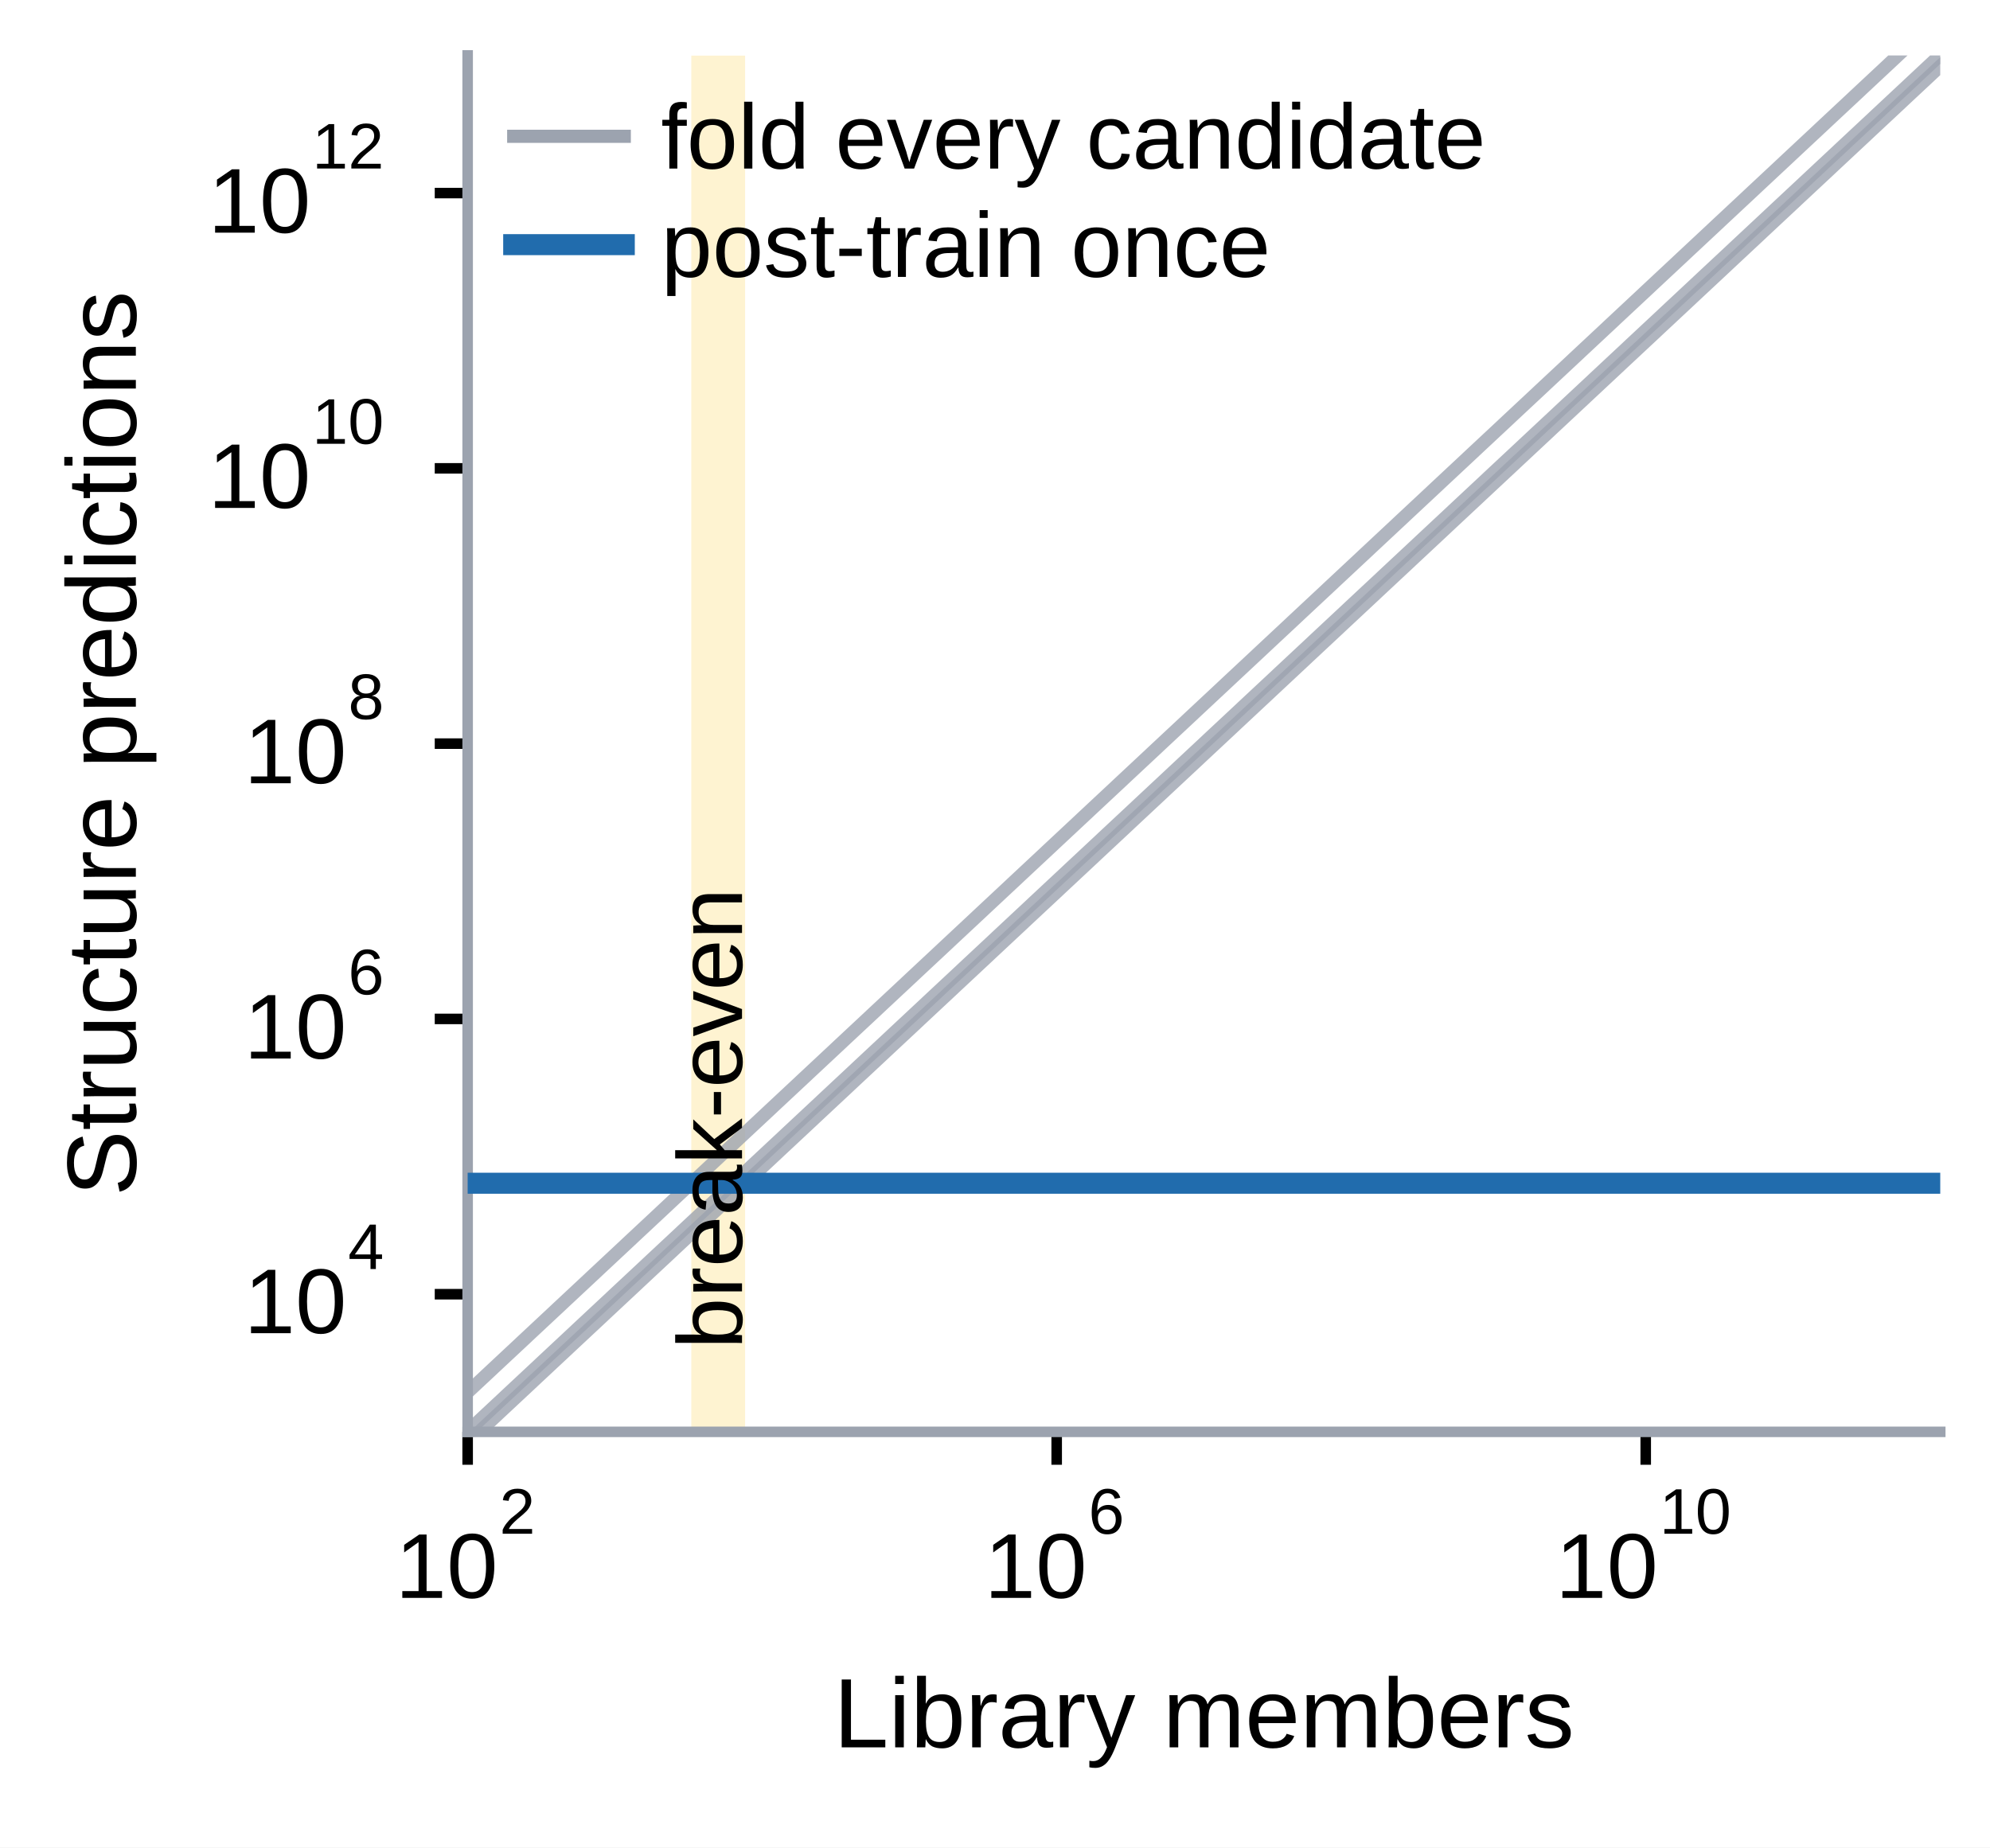
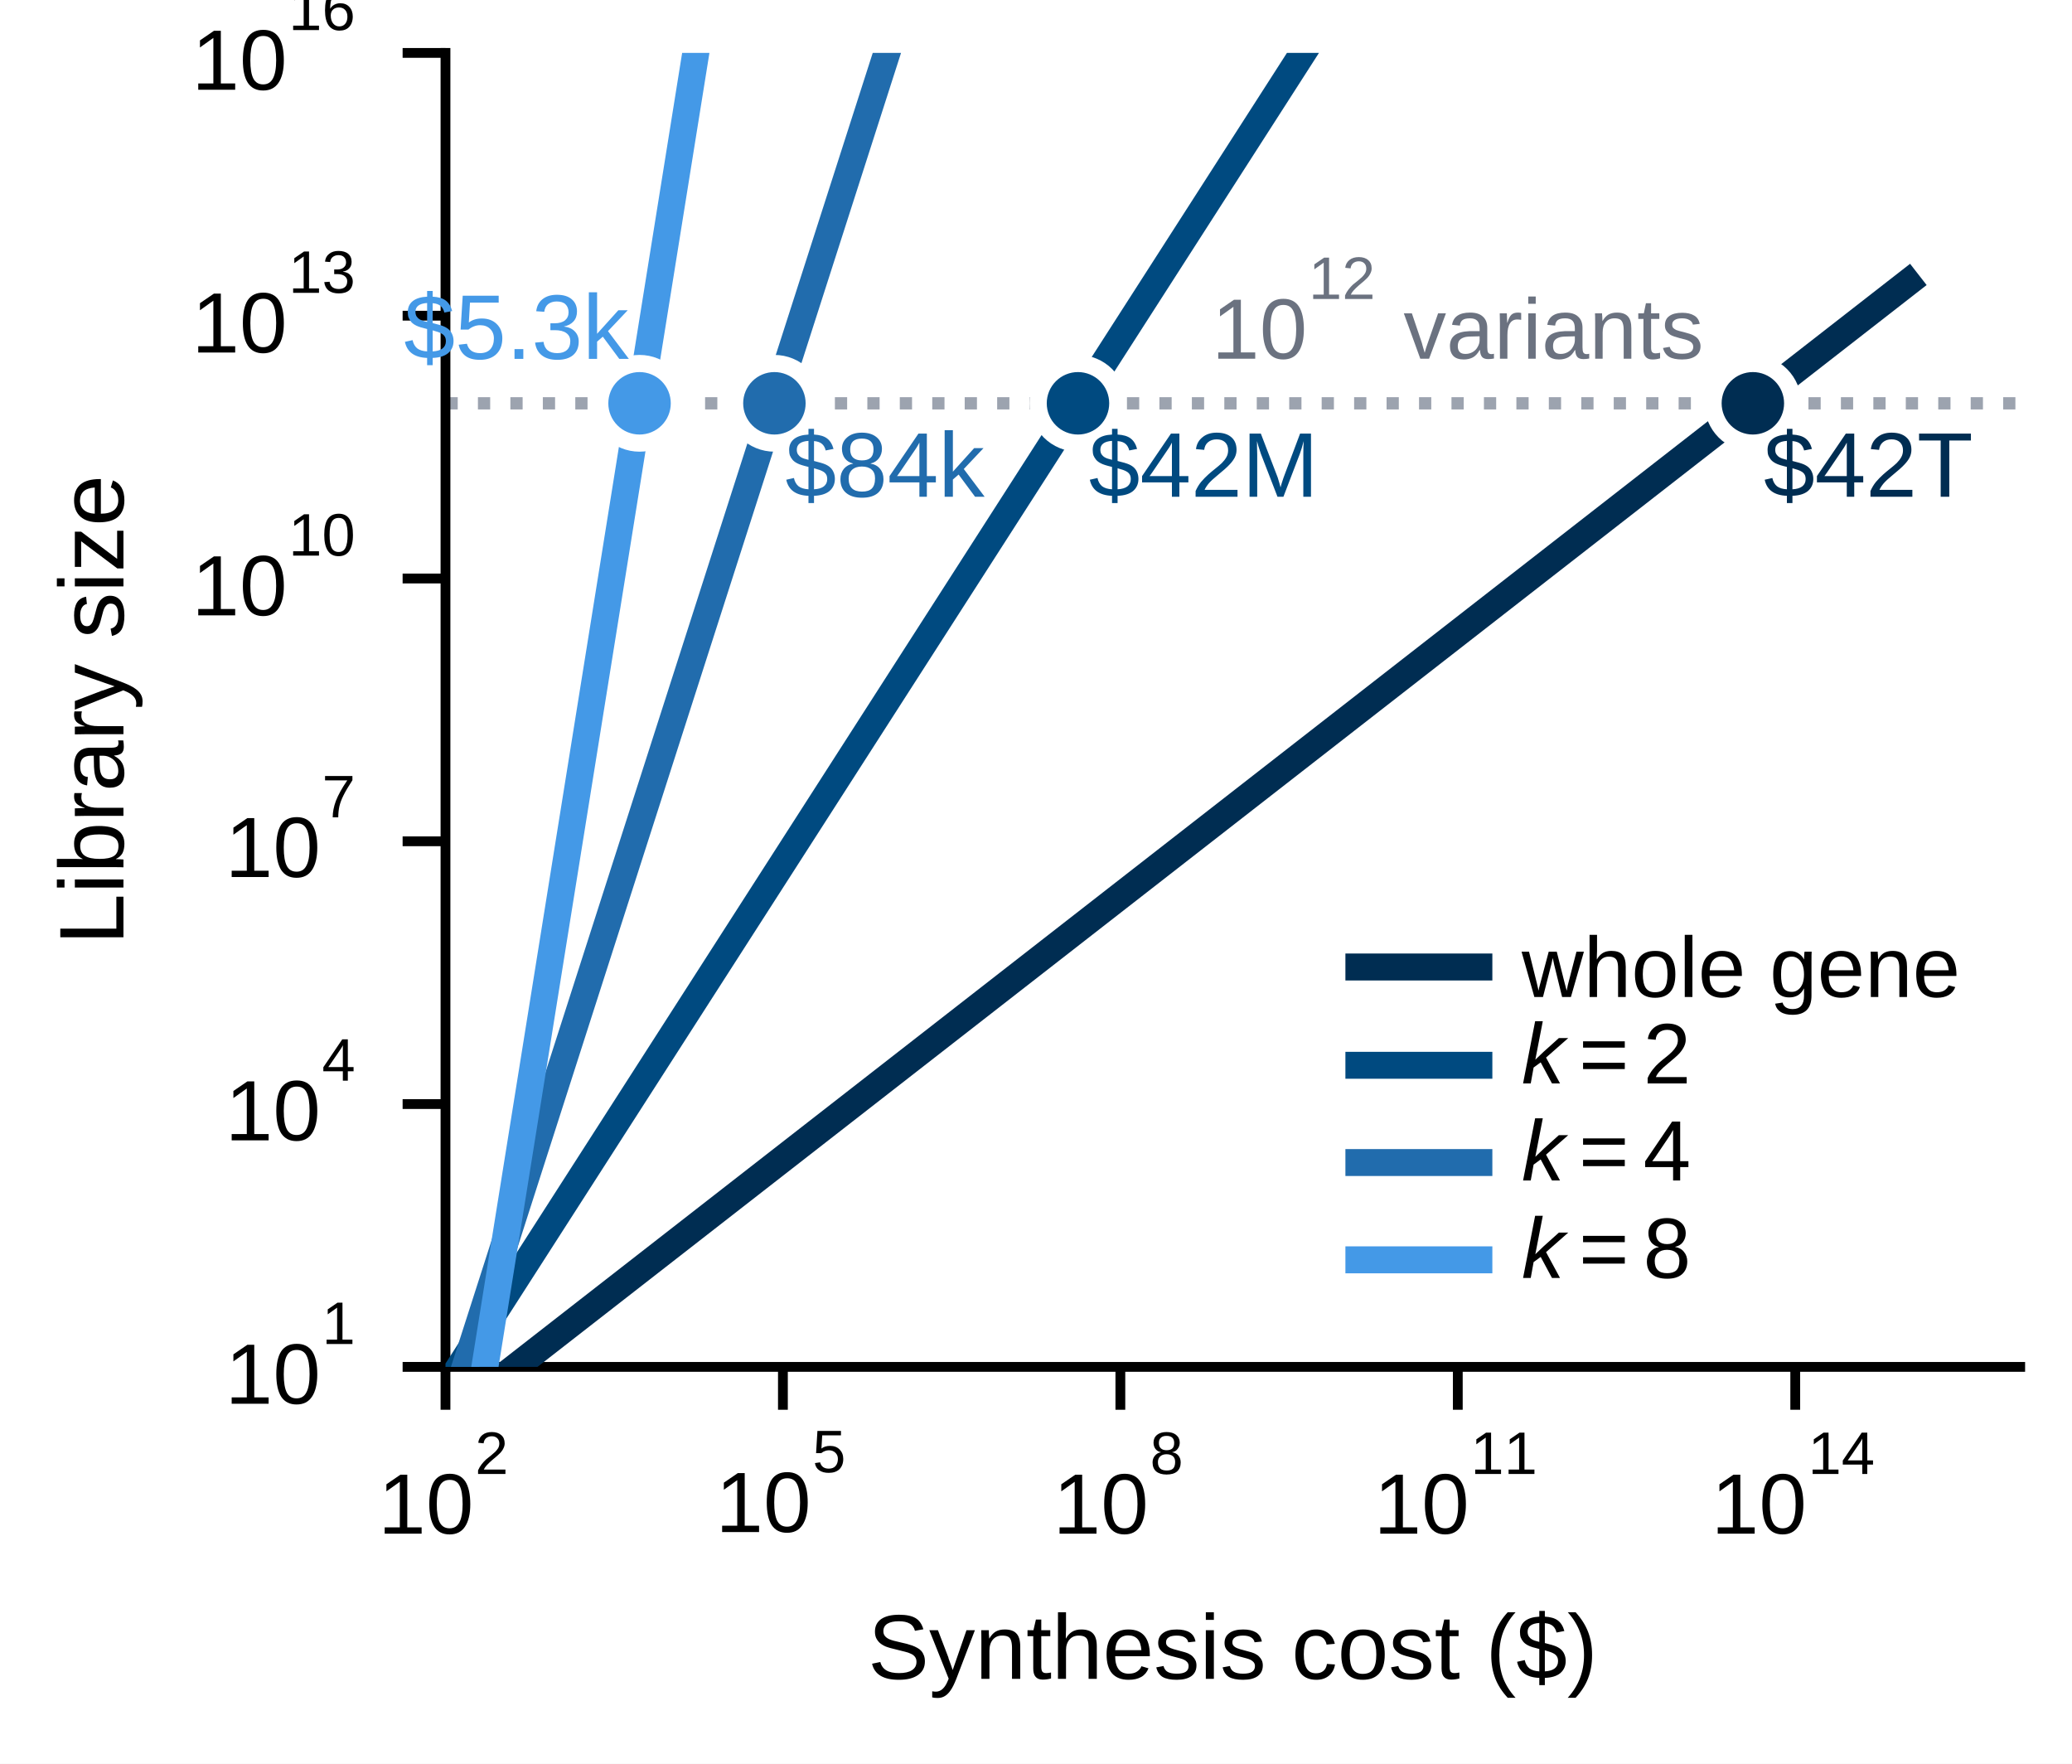
- <svg xmlns="http://www.w3.org/2000/svg" xmlns:xlink="http://www.w3.org/1999/xlink" width="151.2pt" height="140.4pt" viewBox="0 0 151.2 140.4" version="1.1">
+ <svg xmlns="http://www.w3.org/2000/svg" xmlns:xlink="http://www.w3.org/1999/xlink" width="169.2pt" height="144pt" viewBox="0 0 169.2 144" version="1.1">
  <defs>
    <style type="text/css">*{stroke-linejoin: round; stroke-linecap: butt}</style>
  </defs>
  <g id="figure_1">
    <g id="patch_1">
-       <path d="M 0 140.4  L 151.2 140.4  L 151.2 0  L 0 0  z " style="fill: #ffffff" />
+       <path d="M 0 144  L 169.2 144  L 169.2 0  L 0 0  z " style="fill: #ffffff" />
    </g>
    <g id="axes_1">
      <g id="patch_2">
-         <path d="M 35.532 108.81  L 147.42 108.81  L 147.42 4.212  L 35.532 4.212  z " style="fill: #ffffff" />
-       </g>
-       <g id="patch_3">
-         <path d="M 52.526 108.81  L 56.611 108.81  L 56.611 4.212  L 52.526 4.212  z " clip-path="url(#p139e938a22)" style="fill: #fac72c; opacity: 0.22" />
+         <path d="M 36.378 111.6  L 164.97 111.6  L 164.97 4.32  L 36.378 4.32  z " style="fill: #ffffff" />
      </g>
      <g id="matplotlib.axis_1">
        <g id="xtick_1">
          <g id="line2d_1">
            <defs>
-               <path id="m7b9c05b1e6" d="M 0 0  L 0 2.5  " style="stroke: #000000; stroke-width: 0.8" />
+               <path id="m4c68883d03" d="M 0 0  L 0 3.5  " style="stroke: #000000; stroke-width: 0.8" />
            </defs>
            <g>
-               <use xlink:href="#m7b9c05b1e6" x="35.532" y="108.81" style="stroke: #000000; stroke-width: 0.8" />
+               <use xlink:href="#m4c68883d03" x="36.378" y="111.6" style="stroke: #000000; stroke-width: 0.8" />
            </g>
          </g>
          <g id="text_1">
-             <g transform="translate(30.037 122.0288)">
+             <g transform="translate(30.883 125.8187)">
              <text>
                <tspan x="0" y="-0.6" style="font-size: 7px; font-family: 'Arial'">1</tspan>
                <tspan x="3.893" y="-0.6" style="font-size: 7px; font-family: 'Arial'">0</tspan>
                <tspan x="7.908" y="-5.478" style="font-size: 4.9px; font-family: 'Arial'">2</tspan>
              </text>
            </g>
          </g>
        </g>
        <g id="xtick_2">
          <g id="line2d_2">
            <g>
-               <use xlink:href="#m7b9c05b1e6" x="80.287" y="108.81" style="stroke: #000000; stroke-width: 0.8" />
+               <use xlink:href="#m4c68883d03" x="63.933" y="111.6" style="stroke: #000000; stroke-width: 0.8" />
            </g>
          </g>
          <g id="text_2">
-             <g transform="translate(74.7922 122.0288)">
-               <text>
-                 <tspan x="0" y="-0.6" style="font-size: 7px; font-family: 'Arial'">1</tspan>
-                 <tspan x="3.893" y="-0.6" style="font-size: 7px; font-family: 'Arial'">0</tspan>
-                 <tspan x="7.908" y="-5.478" style="font-size: 4.9px; font-family: 'Arial'">6</tspan>
+             <g transform="translate(58.43843 125.7488)">
+               <text>
+                 <tspan x="0" y="-0.665" style="font-size: 7px; font-family: 'Arial'">1</tspan>
+                 <tspan x="3.893" y="-0.665" style="font-size: 7px; font-family: 'Arial'">0</tspan>
+                 <tspan x="7.908" y="-5.544" style="font-size: 4.9px; font-family: 'Arial'">5</tspan>
              </text>
            </g>
          </g>
        </g>
        <g id="xtick_3">
          <g id="line2d_3">
            <g>
-               <use xlink:href="#m7b9c05b1e6" x="125.042" y="108.81" style="stroke: #000000; stroke-width: 0.8" />
+               <use xlink:href="#m4c68883d03" x="91.489" y="111.6" style="stroke: #000000; stroke-width: 0.8" />
            </g>
          </g>
          <g id="text_3">
-             <g transform="translate(118.1824 122.0288)">
-               <text>
-                 <tspan x="0" y="-0.6" style="font-size: 7px; font-family: 'Arial'">1</tspan>
-                 <tspan x="3.893" y="-0.6" style="font-size: 7px; font-family: 'Arial'">0</tspan>
-                 <tspan x="7.908" y="-5.478" style="font-size: 4.9px; font-family: 'Arial'">1</tspan>
-                 <tspan x="10.633" y="-5.478" style="font-size: 4.9px; font-family: 'Arial'">0</tspan>
-               </text>
-             </g>
-           </g>
-         </g>
-         <g id="text_4">
-           <text style="font-size: 7.5px; font-family: 'Arial', 'Liberation Sans', 'Nimbus Sans', 'DejaVu Sans', sans-serif; text-anchor: middle" x="91.476" y="132.788" transform="rotate(-0 91.476 132.7884)">Library members</text>
+             <g transform="translate(85.99386 125.8187)">
+               <text>
+                 <tspan x="0" y="-0.6" style="font-size: 7px; font-family: 'Arial'">1</tspan>
+                 <tspan x="3.893" y="-0.6" style="font-size: 7px; font-family: 'Arial'">0</tspan>
+                 <tspan x="7.908" y="-5.478" style="font-size: 4.9px; font-family: 'Arial'">8</tspan>
+               </text>
+             </g>
+           </g>
+         </g>
+         <g id="xtick_4">
+           <g id="line2d_4">
+             <g>
+               <use xlink:href="#m4c68883d03" x="119.044" y="111.6" style="stroke: #000000; stroke-width: 0.8" />
+             </g>
+           </g>
+           <g id="text_4">
+             <g transform="translate(112.1843 125.8187)">
+               <text>
+                 <tspan x="0" y="-0.6" style="font-size: 7px; font-family: 'Arial'">1</tspan>
+                 <tspan x="3.893" y="-0.6" style="font-size: 7px; font-family: 'Arial'">0</tspan>
+                 <tspan x="7.908" y="-5.478" style="font-size: 4.9px; font-family: 'Arial'">1</tspan>
+                 <tspan x="10.633" y="-5.478" style="font-size: 4.9px; font-family: 'Arial'">1</tspan>
+               </text>
+             </g>
+           </g>
+         </g>
+         <g id="xtick_5">
+           <g id="line2d_5">
+             <g>
+               <use xlink:href="#m4c68883d03" x="146.6" y="111.6" style="stroke: #000000; stroke-width: 0.8" />
+             </g>
+           </g>
+           <g id="text_5">
+             <g transform="translate(139.7397 125.8187)">
+               <text>
+                 <tspan x="0" y="-0.6" style="font-size: 7px; font-family: 'Arial'">1</tspan>
+                 <tspan x="3.893" y="-0.6" style="font-size: 7px; font-family: 'Arial'">0</tspan>
+                 <tspan x="7.908" y="-5.478" style="font-size: 4.9px; font-family: 'Arial'">1</tspan>
+                 <tspan x="10.633" y="-5.478" style="font-size: 4.9px; font-family: 'Arial'">4</tspan>
+               </text>
+             </g>
+           </g>
+         </g>
+         <g id="text_6">
+           <text style="font-size: 7.5px; font-family: 'Arial', 'Liberation Sans', 'Nimbus Sans', 'DejaVu Sans', sans-serif; text-anchor: middle" x="100.674" y="137.073" transform="rotate(-0 100.674 137.0729)">Synthesis cost ($)</text>
        </g>
      </g>
      <g id="matplotlib.axis_2">
        <g id="ytick_1">
-           <g id="line2d_4">
+           <g id="line2d_6">
            <defs>
-               <path id="m2e68c546aa" d="M 0 0  L -2.5 0  " style="stroke: #000000; stroke-width: 0.8" />
+               <path id="m0f497976f3" d="M 0 0  L -3.5 0  " style="stroke: #000000; stroke-width: 0.8" />
            </defs>
            <g>
-               <use xlink:href="#m2e68c546aa" x="35.532" y="98.35" style="stroke: #000000; stroke-width: 0.8" />
-             </g>
-           </g>
-           <g id="text_5">
-             <g transform="translate(18.542 101.9246)">
+               <use xlink:href="#m0f497976f3" x="36.378" y="111.6" style="stroke: #000000; stroke-width: 0.8" />
+             </g>
+           </g>
+           <g id="text_7">
+             <g transform="translate(18.388 115.2094)">
+               <text>
+                 <tspan x="0" y="-0.6" style="font-size: 7px; font-family: 'Arial'">1</tspan>
+                 <tspan x="3.893" y="-0.6" style="font-size: 7px; font-family: 'Arial'">0</tspan>
+                 <tspan x="7.908" y="-5.478" style="font-size: 4.9px; font-family: 'Arial'">1</tspan>
+               </text>
+             </g>
+           </g>
+         </g>
+         <g id="ytick_2">
+           <g id="line2d_7">
+             <g>
+               <use xlink:href="#m0f497976f3" x="36.378" y="90.144" style="stroke: #000000; stroke-width: 0.8" />
+             </g>
+           </g>
+           <g id="text_8">
+             <g transform="translate(18.388 93.71837)">
              <text>
                <tspan x="0" y="-0.611" style="font-size: 7px; font-family: 'Arial'">1</tspan>
                <tspan x="3.893" y="-0.611" style="font-size: 7px; font-family: 'Arial'">0</tspan>
                <tspan x="7.908" y="-5.489" style="font-size: 4.9px; font-family: 'Arial'">4</tspan>
              </text>
            </g>
          </g>
        </g>
-         <g id="ytick_2">
-           <g id="line2d_5">
-             <g>
-               <use xlink:href="#m2e68c546aa" x="35.532" y="77.431" style="stroke: #000000; stroke-width: 0.8" />
-             </g>
-           </g>
-           <g id="text_6">
-             <g transform="translate(18.542 81.03997)">
-               <text>
-                 <tspan x="0" y="-0.6" style="font-size: 7px; font-family: 'Arial'">1</tspan>
-                 <tspan x="3.893" y="-0.6" style="font-size: 7px; font-family: 'Arial'">0</tspan>
-                 <tspan x="7.908" y="-5.478" style="font-size: 4.9px; font-family: 'Arial'">6</tspan>
-               </text>
-             </g>
-           </g>
-         </g>
        <g id="ytick_3">
-           <g id="line2d_6">
-             <g>
-               <use xlink:href="#m2e68c546aa" x="35.532" y="56.511" style="stroke: #000000; stroke-width: 0.8" />
-             </g>
-           </g>
-           <g id="text_7">
-             <g transform="translate(18.542 60.12038)">
-               <text>
-                 <tspan x="0" y="-0.6" style="font-size: 7px; font-family: 'Arial'">1</tspan>
-                 <tspan x="3.893" y="-0.6" style="font-size: 7px; font-family: 'Arial'">0</tspan>
-                 <tspan x="7.908" y="-5.478" style="font-size: 4.9px; font-family: 'Arial'">8</tspan>
+           <g id="line2d_8">
+             <g>
+               <use xlink:href="#m0f497976f3" x="36.378" y="68.688" style="stroke: #000000; stroke-width: 0.8" />
+             </g>
+           </g>
+           <g id="text_9">
+             <g transform="translate(18.388 72.26238)">
+               <text>
+                 <tspan x="0" y="-0.654" style="font-size: 7px; font-family: 'Arial'">1</tspan>
+                 <tspan x="3.893" y="-0.654" style="font-size: 7px; font-family: 'Arial'">0</tspan>
+                 <tspan x="7.908" y="-5.533" style="font-size: 4.9px; font-family: 'Arial'">7</tspan>
              </text>
            </g>
          </g>
        </g>
        <g id="ytick_4">
-           <g id="line2d_7">
-             <g>
-               <use xlink:href="#m2e68c546aa" x="35.532" y="35.591" style="stroke: #000000; stroke-width: 0.8" />
-             </g>
-           </g>
-           <g id="text_8">
-             <g transform="translate(15.812 39.20078)">
+           <g id="line2d_9">
+             <g>
+               <use xlink:href="#m0f497976f3" x="36.378" y="47.232" style="stroke: #000000; stroke-width: 0.8" />
+             </g>
+           </g>
+           <g id="text_10">
+             <g transform="translate(15.658 50.84137)">
              <text>
                <tspan x="0" y="-0.6" style="font-size: 7px; font-family: 'Arial'">1</tspan>
                <tspan x="3.893" y="-0.6" style="font-size: 7px; font-family: 'Arial'">0</tspan>
                <tspan x="7.908" y="-5.478" style="font-size: 4.9px; font-family: 'Arial'">1</tspan>
                <tspan x="10.633" y="-5.478" style="font-size: 4.9px; font-family: 'Arial'">0</tspan>
              </text>
            </g>
          </g>
        </g>
        <g id="ytick_5">
-           <g id="line2d_8">
-             <g>
-               <use xlink:href="#m2e68c546aa" x="35.532" y="14.672" style="stroke: #000000; stroke-width: 0.8" />
-             </g>
-           </g>
-           <g id="text_9">
-             <g transform="translate(15.812 18.28118)">
-               <text>
-                 <tspan x="0" y="-0.6" style="font-size: 7px; font-family: 'Arial'">1</tspan>
-                 <tspan x="3.893" y="-0.6" style="font-size: 7px; font-family: 'Arial'">0</tspan>
-                 <tspan x="7.908" y="-5.478" style="font-size: 4.9px; font-family: 'Arial'">1</tspan>
-                 <tspan x="10.633" y="-5.478" style="font-size: 4.9px; font-family: 'Arial'">2</tspan>
-               </text>
-             </g>
-           </g>
-         </g>
-         <g id="text_10">
-           <text style="font-size: 7.5px; font-family: 'Arial', 'Liberation Sans', 'Nimbus Sans', 'DejaVu Sans', sans-serif; text-anchor: middle" x="10.321" y="56.511" transform="rotate(-90 10.32137 56.511)">Structure predictions</text>
-         </g>
-       </g>
-       <g id="line2d_9">
-         <path d="M 35.532 105.804  L 147.42 1.206  L 147.42 1.206  " clip-path="url(#p139e938a22)" style="fill: none; stroke: #9ca3af; stroke-opacity: 0.8; stroke-linecap: square" />
-       </g>
-       <g id="line2d_10">
-         <path d="M 35.532 108.774  L 147.42 4.176  L 147.42 4.176  " clip-path="url(#p139e938a22)" style="fill: none; stroke: #9ca3af; stroke-opacity: 0.8; stroke-linecap: square" />
-       </g>
-       <g id="line2d_11">
-         <path d="M 35.532 109.623  L 147.42 5.025  L 147.42 5.025  " clip-path="url(#p139e938a22)" style="fill: none; stroke: #9ca3af; stroke-opacity: 0.8; stroke-linecap: square" />
-       </g>
-       <g id="line2d_12" />
+           <g id="line2d_10">
+             <g>
+               <use xlink:href="#m0f497976f3" x="36.378" y="25.776" style="stroke: #000000; stroke-width: 0.8" />
+             </g>
+           </g>
+           <g id="text_11">
+             <g transform="translate(15.658 29.38537)">
+               <text>
+                 <tspan x="0" y="-0.6" style="font-size: 7px; font-family: 'Arial'">1</tspan>
+                 <tspan x="3.893" y="-0.6" style="font-size: 7px; font-family: 'Arial'">0</tspan>
+                 <tspan x="7.908" y="-5.478" style="font-size: 4.9px; font-family: 'Arial'">1</tspan>
+                 <tspan x="10.633" y="-5.478" style="font-size: 4.9px; font-family: 'Arial'">3</tspan>
+               </text>
+             </g>
+           </g>
+         </g>
+         <g id="ytick_6">
+           <g id="line2d_11">
+             <g>
+               <use xlink:href="#m0f497976f3" x="36.378" y="4.32" style="stroke: #000000; stroke-width: 0.8" />
+             </g>
+           </g>
+           <g id="text_12">
+             <g transform="translate(15.658 7.929375)">
+               <text>
+                 <tspan x="0" y="-0.6" style="font-size: 7px; font-family: 'Arial'">1</tspan>
+                 <tspan x="3.893" y="-0.6" style="font-size: 7px; font-family: 'Arial'">0</tspan>
+                 <tspan x="7.908" y="-5.478" style="font-size: 4.9px; font-family: 'Arial'">1</tspan>
+                 <tspan x="10.633" y="-5.478" style="font-size: 4.9px; font-family: 'Arial'">6</tspan>
+               </text>
+             </g>
+           </g>
+         </g>
+         <g id="text_13">
+           <text style="font-size: 7.5px; font-family: 'Arial', 'Liberation Sans', 'Nimbus Sans', 'DejaVu Sans', sans-serif; text-anchor: middle" x="10.079" y="57.96" transform="rotate(-90 10.07948 57.96)">Library size</text>
+         </g>
+       </g>
+       <g id="line2d_12">
+         <path d="M 36.378 32.928  L 164.97 32.928  " clip-path="url(#pa271f355f7)" style="fill: none; stroke-dasharray: 1,1.65; stroke-dashoffset: 0; stroke: #9ca3af" />
+       </g>
+       <g id="patch_3">
+         <path d="M 36.378 111.6  L 36.378 4.32  " style="fill: none; stroke: #000000; stroke-width: 0.8; stroke-linejoin: miter; stroke-linecap: square" />
+       </g>
      <g id="patch_4">
-         <path d="M 35.532 108.81  L 35.532 4.212  " style="fill: none; stroke: #9ca3af; stroke-width: 0.8; stroke-linejoin: miter; stroke-linecap: square" />
-       </g>
-       <g id="patch_5">
-         <path d="M 35.532 108.81  L 147.42 108.81  " style="fill: none; stroke: #9ca3af; stroke-width: 0.8; stroke-linejoin: miter; stroke-linecap: square" />
+         <path d="M 36.378 111.6  L 164.97 111.6  " style="fill: none; stroke: #000000; stroke-width: 0.8; stroke-linejoin: miter; stroke-linecap: square" />
      </g>
      <g id="line2d_13">
-         <path d="M 35.532 89.918  L 147.42 89.918  " clip-path="url(#p139e938a22)" style="fill: none; stroke: #216cad; stroke-width: 1.6; stroke-linecap: square" />
-       </g>
-       <g id="text_11">
-         <text style="font-size: 7px; font-family: 'Arial', 'Liberation Sans', 'Nimbus Sans', 'DejaVu Sans', sans-serif" transform="translate(56.3779 102.5126) rotate(-90)">break-even</text>
+         <path d="M 36.378 116.057  L 155.785 23.081  L 155.785 23.081  " clip-path="url(#pa271f355f7)" style="fill: none; stroke: #002d52; stroke-width: 2.2; stroke-linecap: square" />
+       </g>
+       <g id="line2d_14">
+         <path d="M 36.378 113.363  L 109.815 -1  L 109.815 -1  " clip-path="url(#pa271f355f7)" style="fill: none; stroke: #004a80; stroke-width: 2.2; stroke-linecap: square" />
+       </g>
+       <g id="line2d_15">
+         <path d="M 36.378 116.586  L 74.131 -1  L 74.131 -1  " clip-path="url(#pa271f355f7)" style="fill: none; stroke: #216cad; stroke-width: 2.2; stroke-linecap: square" />
+       </g>
+       <g id="line2d_16">
+         <path d="M 36.378 131.643  L 57.672 -1  L 57.672 -1  " clip-path="url(#pa271f355f7)" style="fill: none; stroke: #4499e7; stroke-width: 2.2; stroke-linecap: square" />
+       </g>
+       <g id="text_14">
+         <g style="fill: #6b7280" transform="translate(98.95429 29.88858)">
+           <text>
+             <tspan x="0" y="-0.6" style="font-size: 7px; font-family: 'Arial'; fill: #6b7280">1</tspan>
+             <tspan x="3.893" y="-0.6" style="font-size: 7px; font-family: 'Arial'; fill: #6b7280">0</tspan>
+             <tspan x="13.707" y="-0.6" style="font-size: 7px; font-family: 'Arial'; fill: #6b7280"> </tspan>
+             <tspan x="15.652" y="-0.6" style="font-size: 7px; font-family: 'Arial'; fill: #6b7280">v</tspan>
+             <tspan x="19.152" y="-0.6" style="font-size: 7px; font-family: 'Arial'; fill: #6b7280">a</tspan>
+             <tspan x="23.045" y="-0.6" style="font-size: 7px; font-family: 'Arial'; fill: #6b7280">r</tspan>
+             <tspan x="25.376" y="-0.6" style="font-size: 7px; font-family: 'Arial'; fill: #6b7280">i</tspan>
+             <tspan x="26.931" y="-0.6" style="font-size: 7px; font-family: 'Arial'; fill: #6b7280">a</tspan>
+             <tspan x="30.824" y="-0.6" style="font-size: 7px; font-family: 'Arial'; fill: #6b7280">n</tspan>
+             <tspan x="34.717" y="-0.6" style="font-size: 7px; font-family: 'Arial'; fill: #6b7280">t</tspan>
+             <tspan x="36.662" y="-0.6" style="font-size: 7px; font-family: 'Arial'; fill: #6b7280">s</tspan>
+             <tspan x="7.908" y="-5.478" style="font-size: 4.9px; font-family: 'Arial'; fill: #6b7280">1</tspan>
+             <tspan x="10.633" y="-5.478" style="font-size: 4.9px; font-family: 'Arial'; fill: #6b7280">2</tspan>
+           </text>
+         </g>
+       </g>
+       <g id="line2d_17">
+         <defs>
+           <path id="mb83f1a9e64" d="M 0 3.25  C 0.862 3.25 1.689 2.908 2.298 2.298  C 2.908 1.689 3.25 0.862 3.25 0  C 3.25 -0.862 2.908 -1.689 2.298 -2.298  C 1.689 -2.908 0.862 -3.25 0 -3.25  C -0.862 -3.25 -1.689 -2.908 -2.298 -2.298  C -2.908 -1.689 -3.25 -0.862 -3.25 0  C -3.25 0.862 -2.908 1.689 -2.298 2.298  C -1.689 2.908 -0.862 3.25 0 3.25  z " style="stroke: #ffffff; stroke-width: 1.4" />
+         </defs>
+         <g clip-path="url(#pa271f355f7)">
+           <use xlink:href="#mb83f1a9e64" x="52.225" y="32.928" style="fill: #4499e7; stroke: #ffffff; stroke-width: 1.4" />
+         </g>
+       </g>
+       <g id="line2d_18">
+         <defs>
+           <path id="m1545232389" d="M 0 3.25  C 0.862 3.25 1.689 2.908 2.298 2.298  C 2.908 1.689 3.25 0.862 3.25 0  C 3.25 -0.862 2.908 -1.689 2.298 -2.298  C 1.689 -2.908 0.862 -3.25 0 -3.25  C -0.862 -3.25 -1.689 -2.908 -2.298 -2.298  C -2.908 -1.689 -3.25 -0.862 -3.25 0  C -3.25 0.862 -2.908 1.689 -2.298 2.298  C -1.689 2.908 -0.862 3.25 0 3.25  z " style="stroke: #ffffff; stroke-width: 1.4" />
+         </defs>
+         <g clip-path="url(#pa271f355f7)">
+           <use xlink:href="#m1545232389" x="63.238" y="32.928" style="fill: #216cad; stroke: #ffffff; stroke-width: 1.4" />
+         </g>
+       </g>
+       <g id="line2d_19">
+         <defs>
+           <path id="me7be62d57f" d="M 0 3.25  C 0.862 3.25 1.689 2.908 2.298 2.298  C 2.908 1.689 3.25 0.862 3.25 0  C 3.25 -0.862 2.908 -1.689 2.298 -2.298  C 1.689 -2.908 0.862 -3.25 0 -3.25  C -0.862 -3.25 -1.689 -2.908 -2.298 -2.298  C -2.908 -1.689 -3.25 -0.862 -3.25 0  C -3.25 0.862 -2.908 1.689 -2.298 2.298  C -1.689 2.908 -0.862 3.25 0 3.25  z " style="stroke: #ffffff; stroke-width: 1.4" />
+         </defs>
+         <g clip-path="url(#pa271f355f7)">
+           <use xlink:href="#me7be62d57f" x="88.028" y="32.928" style="fill: #004a80; stroke: #ffffff; stroke-width: 1.4" />
+         </g>
+       </g>
+       <g id="line2d_20">
+         <defs>
+           <path id="m9c571bb81d" d="M 0 3.25  C 0.862 3.25 1.689 2.908 2.298 2.298  C 2.908 1.689 3.25 0.862 3.25 0  C 3.25 -0.862 2.908 -1.689 2.298 -2.298  C 1.689 -2.908 0.862 -3.25 0 -3.25  C -0.862 -3.25 -1.689 -2.908 -2.298 -2.298  C -2.908 -1.689 -3.25 -0.862 -3.25 0  C -3.25 0.862 -2.908 1.689 -2.298 2.298  C -1.689 2.908 -0.862 3.25 0 3.25  z " style="stroke: #ffffff; stroke-width: 1.4" />
+         </defs>
+         <g clip-path="url(#pa271f355f7)">
+           <use xlink:href="#m9c571bb81d" x="143.139" y="32.928" style="fill: #002d52; stroke: #ffffff; stroke-width: 1.4" />
+         </g>
+       </g>
+       <g id="text_15">
+         <text style="font-size: 7.5px; font-family: 'Arial', 'Liberation Sans', 'Nimbus Sans', 'DejaVu Sans', sans-serif; text-anchor: end; fill: #4499e7" x="51.335" y="29.302" transform="rotate(-0 51.33508 29.30153)">$5.3k</text>
+       </g>
+       <g id="text_16">
+         <text style="font-size: 7.5px; font-family: 'Arial', 'Liberation Sans', 'Nimbus Sans', 'DejaVu Sans', sans-serif; text-anchor: start; fill: #216cad" x="64.128" y="40.559" transform="rotate(-0 64.12806 40.559)">$84k</text>
+       </g>
+       <g id="text_17">
+         <text style="font-size: 7.5px; font-family: 'Arial', 'Liberation Sans', 'Nimbus Sans', 'DejaVu Sans', sans-serif; text-anchor: start; fill: #004a80" x="88.918" y="40.559" transform="rotate(-0 88.91848 40.559)">$42M</text>
+       </g>
+       <g id="text_18">
+         <text style="font-size: 7.5px; font-family: 'Arial', 'Liberation Sans', 'Nimbus Sans', 'DejaVu Sans', sans-serif; text-anchor: start; fill: #002d52" x="144.029" y="40.559" transform="rotate(-0 144.0293 40.559)">$42T</text>
      </g>
      <g id="legend_1">
-         <g id="line2d_14">
-           <path d="M 39.032 10.358  L 43.232 10.358  L 47.432 10.358  " style="fill: none; stroke: #9ca3af; stroke-linecap: square" />
-         </g>
-         <g id="text_12">
-           <text style="font-size: 7px; font-family: 'Arial', 'Liberation Sans', 'Nimbus Sans', 'DejaVu Sans', sans-serif; text-anchor: start" x="50.232" y="12.808" transform="rotate(-0 50.232 12.80778)">fold every candidate</text>
-         </g>
-         <g id="line2d_15">
-           <path d="M 39.032 18.592  L 43.232 18.592  L 47.432 18.592  " style="fill: none; stroke: #216cad; stroke-width: 1.6; stroke-linecap: square" />
-         </g>
-         <g id="text_13">
-           <text style="font-size: 7px; font-family: 'Arial', 'Liberation Sans', 'Nimbus Sans', 'DejaVu Sans', sans-serif; text-anchor: start" x="50.232" y="21.042" transform="rotate(-0 50.232 21.04153)">post-train once</text>
+         <g id="patch_5">
+           <path d="M 108.866 108.8  L 162.17 108.8  L 162.17 74.291  L 108.866 74.291  z " style="fill: #ffffff" />
+         </g>
+         <g id="line2d_21">
+           <path d="M 110.966 78.952  L 115.866 78.952  L 120.766 78.952  " style="fill: none; stroke: #002d52; stroke-width: 2.2; stroke-linecap: square" />
+         </g>
+         <g id="text_19">
+           <text style="font-size: 7px; font-family: 'Arial', 'Liberation Sans', 'Nimbus Sans', 'DejaVu Sans', sans-serif; text-anchor: start" x="124.266" y="81.402" transform="rotate(-0 124.2661 81.40156)">whole gene</text>
+         </g>
+         <g id="line2d_22">
+           <path d="M 110.966 86.975  L 115.866 86.975  L 120.766 86.975  " style="fill: none; stroke: #004a80; stroke-width: 2.2; stroke-linecap: square" />
+         </g>
+         <g id="text_20">
+           <g transform="translate(124.2661 89.42531)">
+             <text>
+               <tspan x="0" y="-0.969" style="font-style: italic; font-size: 7px; font-family: 'Arial'">k</tspan>
+               <tspan x="4.666" y="-0.969" style="font-size: 7px; font-family: 'Arial'">=</tspan>
+               <tspan x="9.92" y="-0.969" style="font-size: 7px; font-family: 'Arial'">2</tspan>
+             </text>
+           </g>
+         </g>
+         <g id="line2d_23">
+           <path d="M 110.966 94.917  L 115.866 94.917  L 120.766 94.917  " style="fill: none; stroke: #216cad; stroke-width: 2.2; stroke-linecap: square" />
+         </g>
+         <g id="text_21">
+           <g transform="translate(124.2661 97.36703)">
+             <text>
+               <tspan x="0" y="-0.984" style="font-style: italic; font-size: 7px; font-family: 'Arial'">k</tspan>
+               <tspan x="4.666" y="-0.984" style="font-size: 7px; font-family: 'Arial'">=</tspan>
+               <tspan x="9.92" y="-0.984" style="font-size: 7px; font-family: 'Arial'">4</tspan>
+             </text>
+           </g>
+         </g>
+         <g id="line2d_24">
+           <path d="M 110.966 102.859  L 115.866 102.859  L 120.766 102.859  " style="fill: none; stroke: #4499e7; stroke-width: 2.2; stroke-linecap: square" />
+         </g>
+         <g id="text_22">
+           <g transform="translate(124.2661 105.3088)">
+             <text>
+               <tspan x="0" y="-0.969" style="font-style: italic; font-size: 7px; font-family: 'Arial'">k</tspan>
+               <tspan x="4.666" y="-0.969" style="font-size: 7px; font-family: 'Arial'">=</tspan>
+               <tspan x="9.92" y="-0.969" style="font-size: 7px; font-family: 'Arial'">8</tspan>
+             </text>
+           </g>
        </g>
      </g>
    </g>
  </g>
  <defs>
-     <clipPath id="p139e938a22">
-       <rect x="35.532" y="4.212" width="111.888" height="104.598" />
+     <clipPath id="pa271f355f7">
+       <rect x="36.378" y="4.32" width="128.592" height="107.28" />
    </clipPath>
  </defs>
</svg>
